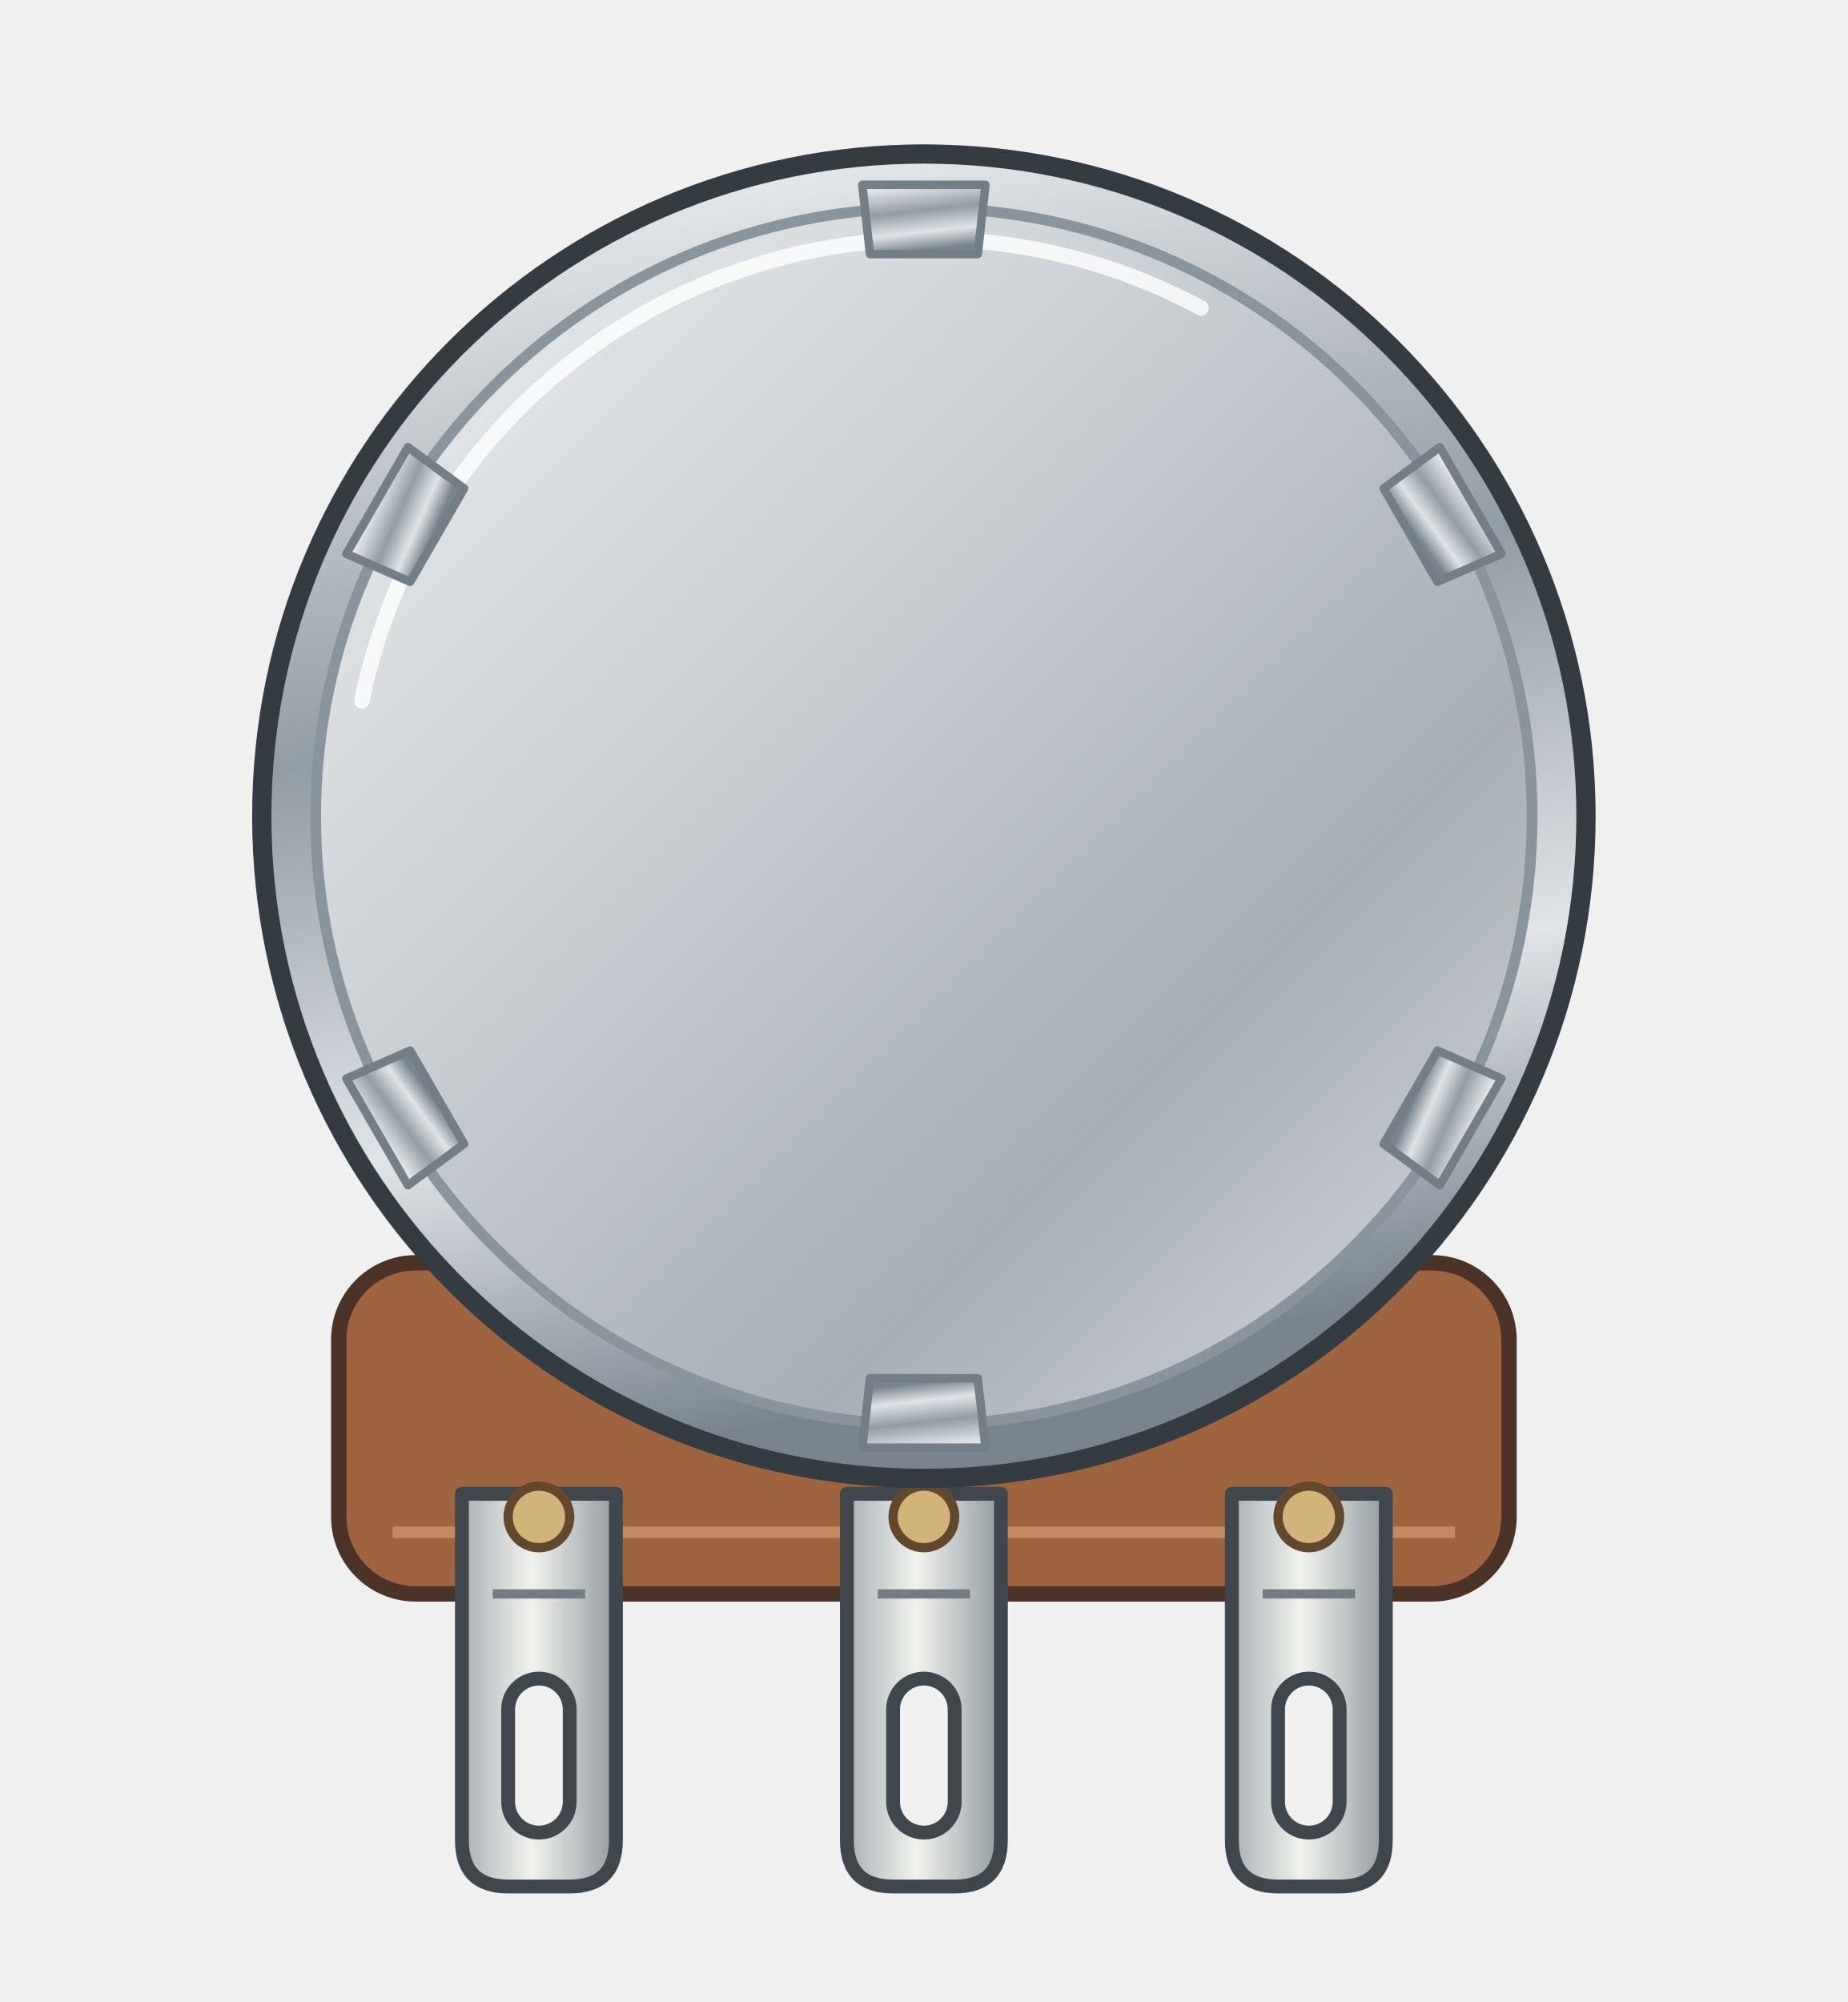
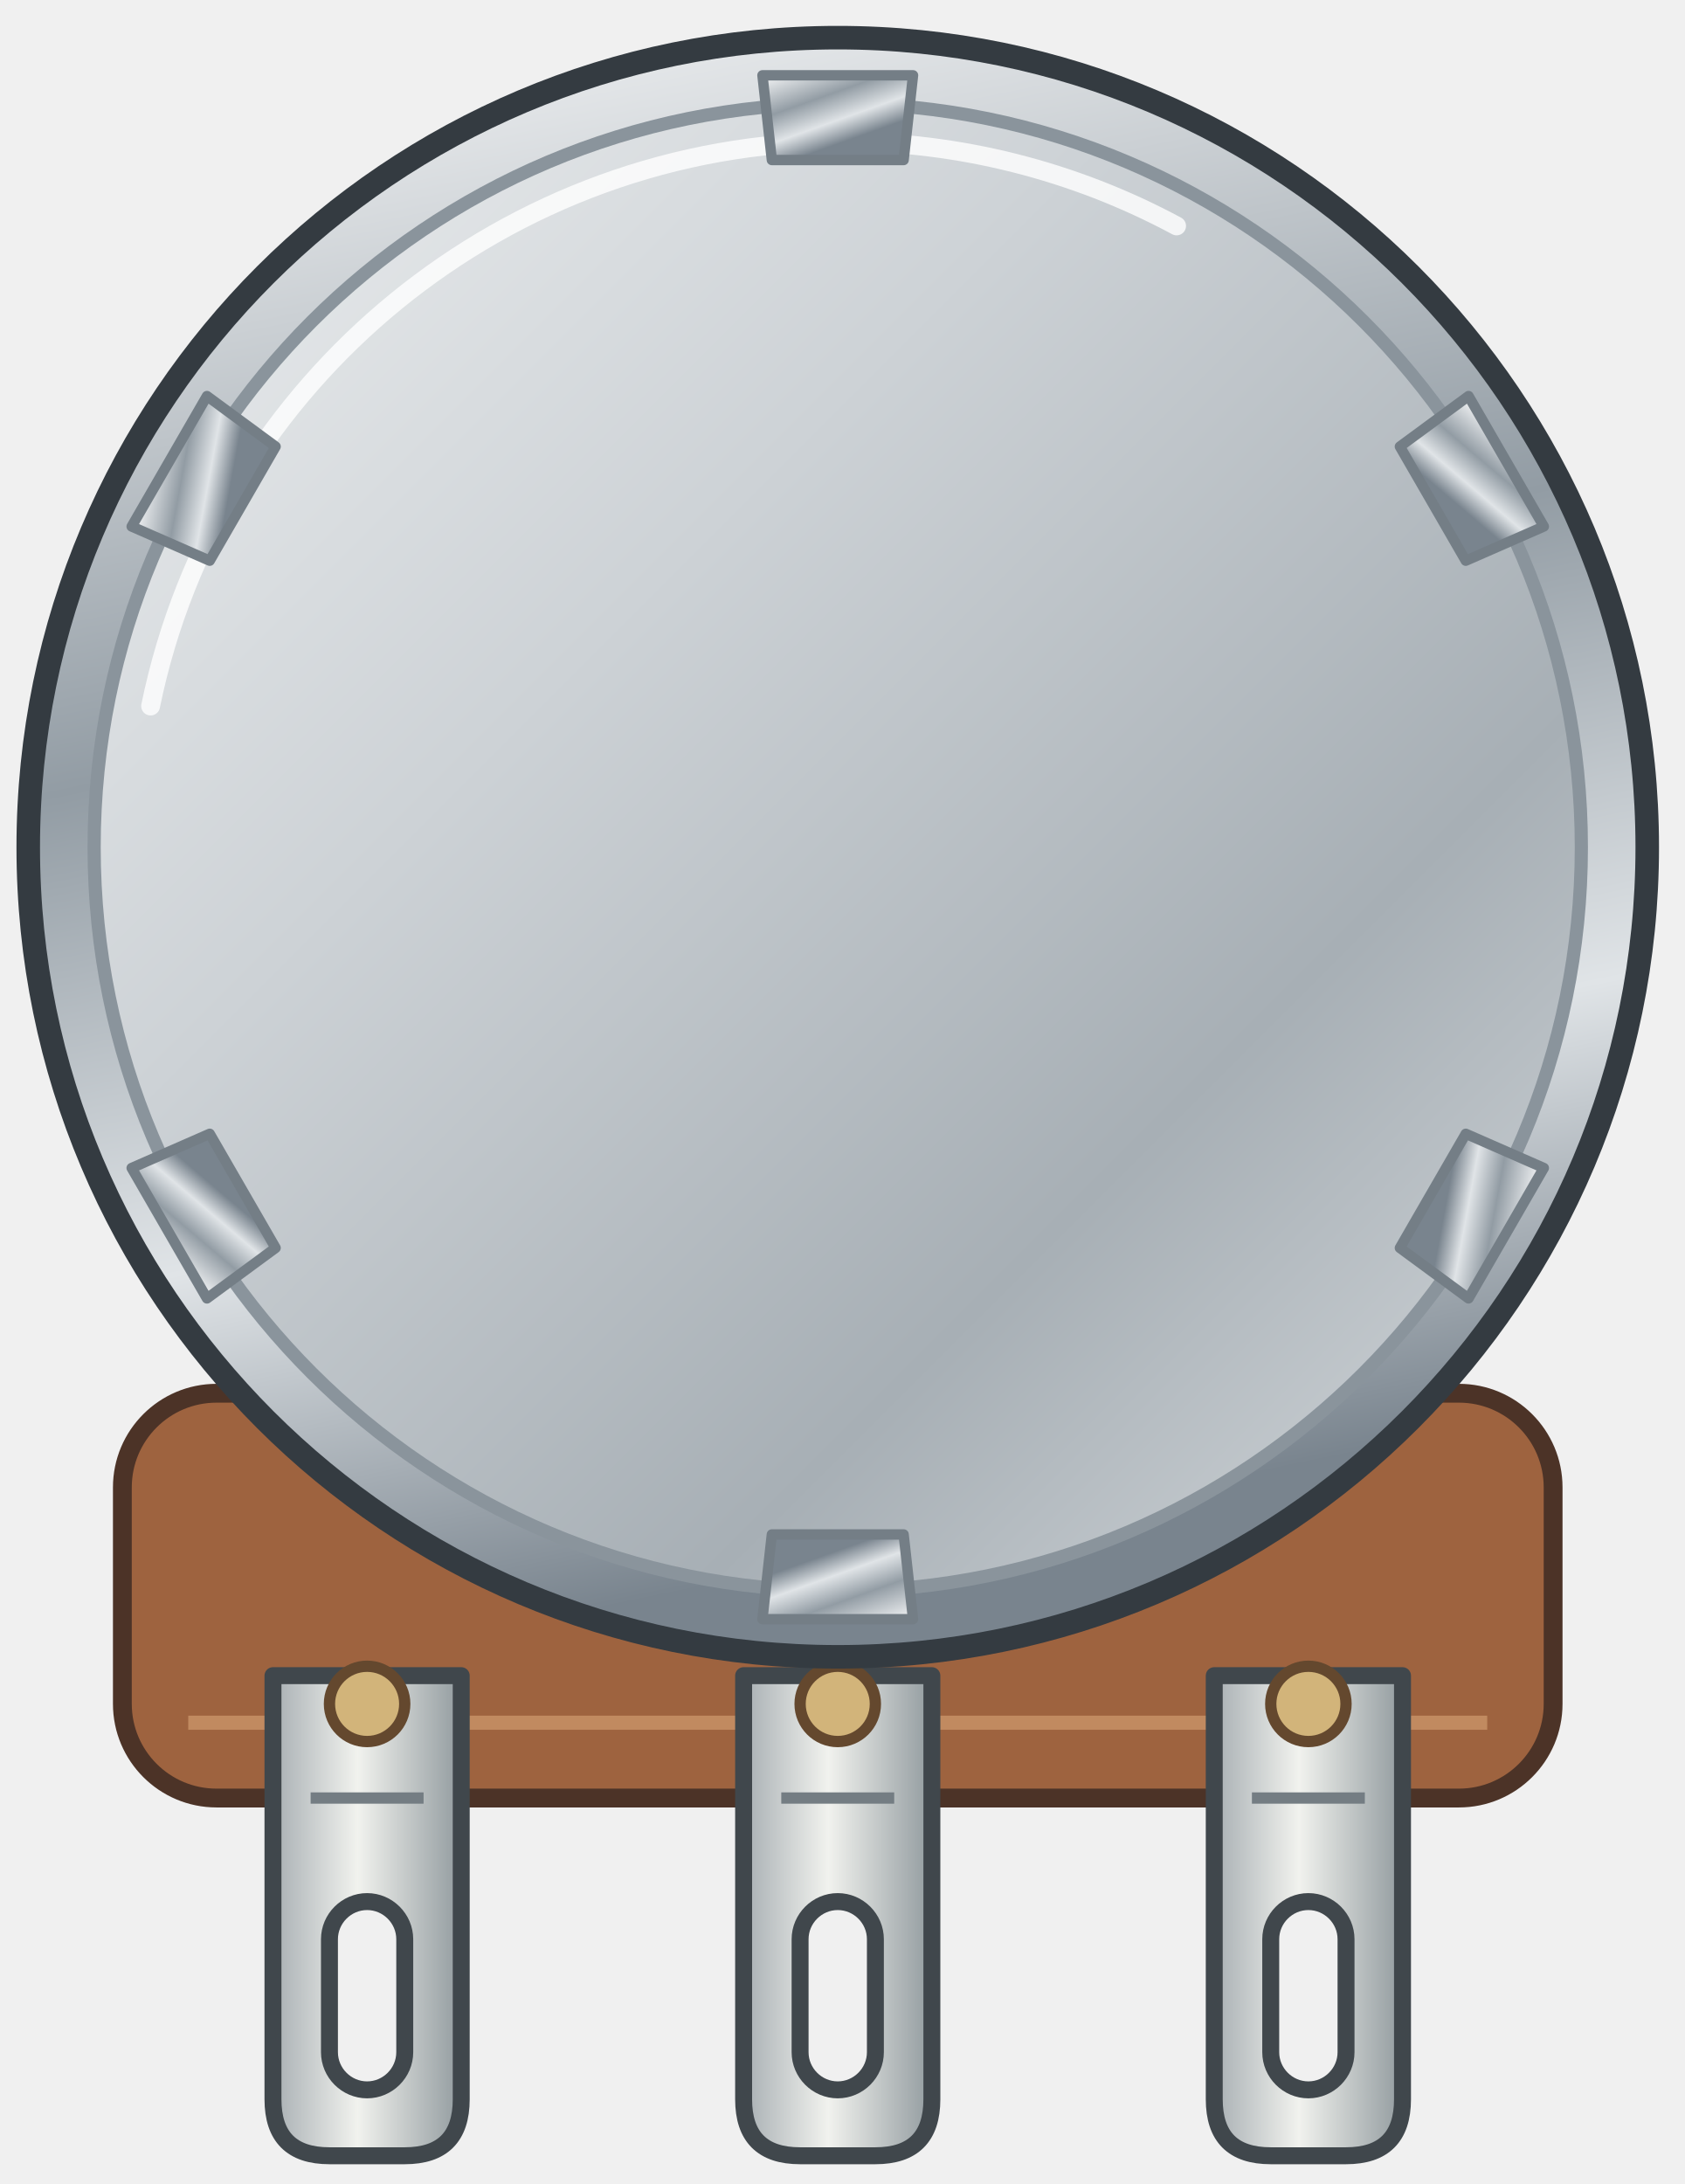
- <svg xmlns="http://www.w3.org/2000/svg" width="240" height="260" viewBox="0 0 240 260" role="img" aria-labelledby="pot-title pot-description">
+ <svg xmlns="http://www.w3.org/2000/svg" xmlns:ns1="https://www.affinity.studio/" width="100%" height="100%" viewBox="0 0 179 232" version="1.1" xml:space="preserve" style="fill-rule:evenodd;clip-rule:evenodd;">
+   <g transform="matrix(1,0,0,1,-31,-16)">
+     <path d="M186,164C191.519,164 196,168.481 196,174L196,197C196,202.519 191.519,207 186,207L54,207C48.481,207 44,202.519 44,197L44,174C44,168.481 48.481,164 54,164L186,164Z" style="fill:rgb(158,99,63);stroke:rgb(76,51,39);stroke-width:2px;" />
+   </g>
+   <g transform="matrix(1,0,0,1,-31,-16)">
+     <path d="M51,199L189,199" style="fill:none;fill-rule:nonzero;stroke:rgb(193,138,96);stroke-width:1.5px;" />
+   </g>
+   <g transform="matrix(1,0,0,1,39,-16)">
+     <g id="pot-lug">
+       <path d="M-10,194L10,194L10,239C10,243 8,245 4,245L-4,245C-8,245 -10,243 -10,239L-10,194ZM-4,222L-4,234C-4,236.194 -2.194,238 0,238C2.194,238 4,236.194 4,234L4,222C4,219.806 2.194,218 0,218C-2.194,218 -4,219.806 -4,222Z" style="fill:url(#_Linear1);stroke:rgb(64,71,76);stroke-width:1.8px;stroke-linejoin:round;" />
+       <path d="M-6,207L6,207" style="fill:none;fill-rule:nonzero;stroke:rgb(116,125,131);stroke-width:1.2px;" />
+     </g>
+   </g>
+   <g transform="matrix(1,0,0,1,89,-16)">
+     <g id="pot-lug1" ns1:id="pot-lug">
+       <path d="M-10,194L10,194L10,239C10,243 8,245 4,245L-4,245C-8,245 -10,243 -10,239L-10,194ZM-4,222L-4,234C-4,236.194 -2.194,238 0,238C2.194,238 4,236.194 4,234L4,222C4,219.806 2.194,218 0,218C-2.194,218 -4,219.806 -4,222Z" style="fill:url(#_Linear2);stroke:rgb(64,71,76);stroke-width:1.8px;stroke-linejoin:round;" />
+       <path d="M-6,207L6,207" style="fill:none;fill-rule:nonzero;stroke:rgb(116,125,131);stroke-width:1.2px;" />
+     </g>
+   </g>
+   <g transform="matrix(1,0,0,1,139,-16)">
+     <g id="pot-lug2" ns1:id="pot-lug">
+       <path d="M-10,194L10,194L10,239C10,243 8,245 4,245L-4,245C-8,245 -10,243 -10,239L-10,194ZM-4,222L-4,234C-4,236.194 -2.194,238 0,238C2.194,238 4,236.194 4,234L4,222C4,219.806 2.194,218 0,218C-2.194,218 -4,219.806 -4,222Z" style="fill:url(#_Linear3);stroke:rgb(64,71,76);stroke-width:1.8px;stroke-linejoin:round;" />
+       <path d="M-6,207L6,207" style="fill:none;fill-rule:nonzero;stroke:rgb(116,125,131);stroke-width:1.2px;" />
+     </g>
+   </g>
+   <g transform="matrix(1,0,0,1,-31,-16)">
+     <circle cx="70" cy="197" r="4" style="fill:rgb(210,180,122);stroke:rgb(100,72,46);stroke-width:1.2px;" />
+     <circle cx="120" cy="197" r="4" style="fill:rgb(210,180,122);stroke:rgb(100,72,46);stroke-width:1.2px;" />
+     <circle cx="170" cy="197" r="4" style="fill:rgb(210,180,122);stroke:rgb(100,72,46);stroke-width:1.2px;" />
+   </g>
+   <g transform="matrix(1,0,0,1,-31,-16)">
+     <circle cx="120" cy="106" r="86" style="fill:url(#_Linear4);stroke:rgb(52,59,65);stroke-width:2.5px;" />
+   </g>
+   <g transform="matrix(1,0,0,1,-31,-16)">
+     <circle cx="120" cy="106" r="79" style="fill:url(#_Linear5);stroke:rgb(138,148,156);stroke-width:1.4px;" />
+   </g>
+   <g transform="matrix(1,0,0,1,-31,-16)">
+     <path d="M47,91C54.122,56.237 84.989,31.052 120.474,31.052C132.873,31.052 145.08,34.127 156,40" style="fill:none;fill-rule:nonzero;stroke:white;stroke-opacity:0.8;stroke-width:2px;stroke-linecap:round;" />
+   </g>
+   <g transform="matrix(1,0,0,1,89,90)">
+     <g id="pot-crimp">
+       <path d="M-8,-82L8,-82L7,-73L-7,-73L-8,-82Z" style="fill:url(#_Linear6);fill-rule:nonzero;stroke:rgb(116,126,134);stroke-width:1.1px;stroke-linejoin:round;" />
+     </g>
+     <g id="pot-crimp1" ns1:id="pot-crimp" transform="matrix(0.5,0.866025,-0.866025,0.5,0,0)">
+       <path d="M-8,-82L8,-82L7,-73L-7,-73L-8,-82Z" style="fill:url(#_Linear7);fill-rule:nonzero;stroke:rgb(116,126,134);stroke-width:1.1px;stroke-linejoin:round;" />
+     </g>
+     <g id="pot-crimp2" ns1:id="pot-crimp" transform="matrix(-0.5,0.866025,-0.866025,-0.5,0,0)">
+       <path d="M-8,-82L8,-82L7,-73L-7,-73L-8,-82Z" style="fill:url(#_Linear8);fill-rule:nonzero;stroke:rgb(116,126,134);stroke-width:1.1px;stroke-linejoin:round;" />
+     </g>
+     <g id="pot-crimp3" ns1:id="pot-crimp" transform="matrix(-1,-0,0,-1,0,0)">
+       <path d="M-8,-82L8,-82L7,-73L-7,-73L-8,-82Z" style="fill:url(#_Linear9);fill-rule:nonzero;stroke:rgb(116,126,134);stroke-width:1.1px;stroke-linejoin:round;" />
+     </g>
+     <g id="pot-crimp4" ns1:id="pot-crimp" transform="matrix(-0.5,-0.866025,0.866025,-0.5,0,0)">
+       <path d="M-8,-82L8,-82L7,-73L-7,-73L-8,-82Z" style="fill:url(#_Linear10);fill-rule:nonzero;stroke:rgb(116,126,134);stroke-width:1.1px;stroke-linejoin:round;" />
+     </g>
+     <g id="pot-crimp5" ns1:id="pot-crimp" transform="matrix(0.5,-0.866025,0.866025,0.5,0,0)">
+       <path d="M-8,-82L8,-82L7,-73L-7,-73L-8,-82Z" style="fill:url(#_Linear11);fill-rule:nonzero;stroke:rgb(116,126,134);stroke-width:1.1px;stroke-linejoin:round;" />
+     </g>
+   </g>
  <defs>
-     <linearGradient id="pot-housing" x1="0" y1="0" x2="1" y2="1">
-       <stop offset="0" stop-color="#eef0f1" />
-       <stop offset="0.35" stop-color="#cdd2d6" />
-       <stop offset="0.7" stop-color="#a7afb5" />
-       <stop offset="1" stop-color="#d9dde0" />
+     <linearGradient id="_Linear1" x1="0" y1="0" x2="1" y2="0" gradientUnits="userSpaceOnUse" gradientTransform="matrix(20,0,0,20,-10,194)">
+       <stop offset="0" style="stop-color:rgb(168,175,179);stop-opacity:1" />
+       <stop offset="0.45" style="stop-color:rgb(241,242,238);stop-opacity:1" />
+       <stop offset="1" style="stop-color:rgb(146,155,159);stop-opacity:1" />
    </linearGradient>
-     <linearGradient id="pot-rim" x1="0" y1="0" x2="0.2" y2="1">
-       <stop offset="0" stop-color="#f7f8f9" />
-       <stop offset="0.45" stop-color="#929ca4" />
-       <stop offset="0.75" stop-color="#e0e4e7" />
-       <stop offset="1" stop-color="#79848e" />
+     <linearGradient id="_Linear2" x1="0" y1="0" x2="1" y2="0" gradientUnits="userSpaceOnUse" gradientTransform="matrix(20,0,0,20,-10,194)">
+       <stop offset="0" style="stop-color:rgb(168,175,179);stop-opacity:1" />
+       <stop offset="0.45" style="stop-color:rgb(241,242,238);stop-opacity:1" />
+       <stop offset="1" style="stop-color:rgb(146,155,159);stop-opacity:1" />
    </linearGradient>
-     <linearGradient id="pot-terminal" x1="0" y1="0" x2="1" y2="0">
-       <stop offset="0" stop-color="#a8afb3" />
-       <stop offset="0.45" stop-color="#f1f2ee" />
-       <stop offset="1" stop-color="#929b9f" />
+     <linearGradient id="_Linear3" x1="0" y1="0" x2="1" y2="0" gradientUnits="userSpaceOnUse" gradientTransform="matrix(20,0,0,20,-10,194)">
+       <stop offset="0" style="stop-color:rgb(168,175,179);stop-opacity:1" />
+       <stop offset="0.45" style="stop-color:rgb(241,242,238);stop-opacity:1" />
+       <stop offset="1" style="stop-color:rgb(146,155,159);stop-opacity:1" />
    </linearGradient>
-     <g id="pot-lug">
-       <path d="M-10,194 H10 V239 Q10,245 4,245 H-4 Q-10,245 -10,239 Z                M-4,222 V234 A4,4 0 0 0 4,234 V222 A4,4 0 0 0 -4,222 Z" fill="url(#pot-terminal)" fill-rule="evenodd" stroke="#40474c" stroke-width="1.8" stroke-linejoin="round" />
-       <path d="M-6,207 H6" fill="none" stroke="#747d83" stroke-width="1.2" />
-     </g>
-     <g id="pot-crimp">
-       <path d="M-8,-82 H8 L7,-73 H-7 Z" fill="url(#pot-rim)" stroke="#747e86" stroke-width="1.1" stroke-linejoin="round" />
-     </g>
+     <linearGradient id="_Linear4" x1="0" y1="0" x2="1" y2="0" gradientUnits="userSpaceOnUse" gradientTransform="matrix(34.4,172,-172,34.4,34,20)">
+       <stop offset="0" style="stop-color:rgb(247,248,249);stop-opacity:1" />
+       <stop offset="0.45" style="stop-color:rgb(146,156,164);stop-opacity:1" />
+       <stop offset="0.75" style="stop-color:rgb(224,228,231);stop-opacity:1" />
+       <stop offset="1" style="stop-color:rgb(121,132,142);stop-opacity:1" />
+     </linearGradient>
+     <linearGradient id="_Linear5" x1="0" y1="0" x2="1" y2="0" gradientUnits="userSpaceOnUse" gradientTransform="matrix(158,158,-158,158,41,27)">
+       <stop offset="0" style="stop-color:rgb(238,240,241);stop-opacity:1" />
+       <stop offset="0.35" style="stop-color:rgb(205,210,214);stop-opacity:1" />
+       <stop offset="0.7" style="stop-color:rgb(167,175,181);stop-opacity:1" />
+       <stop offset="1" style="stop-color:rgb(217,221,224);stop-opacity:1" />
+     </linearGradient>
+     <linearGradient id="_Linear6" x1="0" y1="0" x2="1" y2="0" gradientUnits="userSpaceOnUse" gradientTransform="matrix(3.2,9,-9,3.2,-8,-82)">
+       <stop offset="0" style="stop-color:rgb(247,248,249);stop-opacity:1" />
+       <stop offset="0.45" style="stop-color:rgb(146,156,164);stop-opacity:1" />
+       <stop offset="0.75" style="stop-color:rgb(224,228,231);stop-opacity:1" />
+       <stop offset="1" style="stop-color:rgb(121,132,142);stop-opacity:1" />
+     </linearGradient>
+     <linearGradient id="_Linear7" x1="0" y1="0" x2="1" y2="0" gradientUnits="userSpaceOnUse" gradientTransform="matrix(3.2,9,-9,3.2,-8,-82)">
+       <stop offset="0" style="stop-color:rgb(247,248,249);stop-opacity:1" />
+       <stop offset="0.45" style="stop-color:rgb(146,156,164);stop-opacity:1" />
+       <stop offset="0.75" style="stop-color:rgb(224,228,231);stop-opacity:1" />
+       <stop offset="1" style="stop-color:rgb(121,132,142);stop-opacity:1" />
+     </linearGradient>
+     <linearGradient id="_Linear8" x1="0" y1="0" x2="1" y2="0" gradientUnits="userSpaceOnUse" gradientTransform="matrix(3.2,9,-9,3.2,-8,-82)">
+       <stop offset="0" style="stop-color:rgb(247,248,249);stop-opacity:1" />
+       <stop offset="0.45" style="stop-color:rgb(146,156,164);stop-opacity:1" />
+       <stop offset="0.75" style="stop-color:rgb(224,228,231);stop-opacity:1" />
+       <stop offset="1" style="stop-color:rgb(121,132,142);stop-opacity:1" />
+     </linearGradient>
+     <linearGradient id="_Linear9" x1="0" y1="0" x2="1" y2="0" gradientUnits="userSpaceOnUse" gradientTransform="matrix(3.2,9,-9,3.2,-8,-82)">
+       <stop offset="0" style="stop-color:rgb(247,248,249);stop-opacity:1" />
+       <stop offset="0.45" style="stop-color:rgb(146,156,164);stop-opacity:1" />
+       <stop offset="0.75" style="stop-color:rgb(224,228,231);stop-opacity:1" />
+       <stop offset="1" style="stop-color:rgb(121,132,142);stop-opacity:1" />
+     </linearGradient>
+     <linearGradient id="_Linear10" x1="0" y1="0" x2="1" y2="0" gradientUnits="userSpaceOnUse" gradientTransform="matrix(3.2,9,-9,3.2,-8,-82)">
+       <stop offset="0" style="stop-color:rgb(247,248,249);stop-opacity:1" />
+       <stop offset="0.45" style="stop-color:rgb(146,156,164);stop-opacity:1" />
+       <stop offset="0.75" style="stop-color:rgb(224,228,231);stop-opacity:1" />
+       <stop offset="1" style="stop-color:rgb(121,132,142);stop-opacity:1" />
+     </linearGradient>
+     <linearGradient id="_Linear11" x1="0" y1="0" x2="1" y2="0" gradientUnits="userSpaceOnUse" gradientTransform="matrix(3.2,9,-9,3.2,-8,-82)">
+       <stop offset="0" style="stop-color:rgb(247,248,249);stop-opacity:1" />
+       <stop offset="0.45" style="stop-color:rgb(146,156,164);stop-opacity:1" />
+       <stop offset="0.75" style="stop-color:rgb(224,228,231);stop-opacity:1" />
+       <stop offset="1" style="stop-color:rgb(121,132,142);stop-opacity:1" />
+     </linearGradient>
  </defs>
-   <rect x="44" y="164" width="152" height="43" rx="10" fill="#9e633f" stroke="#4c3327" stroke-width="2" />
-   <path d="M51,199 H189" fill="none" stroke="#c18a60" stroke-width="1.5" />
-   <g transform="translate(70 0)">
-     <use href="#pot-lug" />
-   </g>
-   <g transform="translate(120 0)">
-     <use href="#pot-lug" />
-   </g>
-   <g transform="translate(170 0)">
-     <use href="#pot-lug" />
-   </g>
-   <g fill="#d2b47a" stroke="#64482e" stroke-width="1.2">
-     <circle cx="70" cy="197" r="4" />
-     <circle cx="120" cy="197" r="4" />
-     <circle cx="170" cy="197" r="4" />
-   </g>
-   <circle cx="120" cy="106" r="86" fill="url(#pot-rim)" stroke="#343b41" stroke-width="2.5" />
-   <circle cx="120" cy="106" r="79" fill="url(#pot-housing)" stroke="#8a949c" stroke-width="1.4" />
-   <path d="M47,91 A75,75 0 0 1 156,40" fill="none" stroke="#ffffff" stroke-opacity="0.8" stroke-width="2" stroke-linecap="round" />
-   <g transform="translate(120 106)">
-     <use href="#pot-crimp" />
-     <use href="#pot-crimp" transform="rotate(60)" />
-     <use href="#pot-crimp" transform="rotate(120)" />
-     <use href="#pot-crimp" transform="rotate(180)" />
-     <use href="#pot-crimp" transform="rotate(240)" />
-     <use href="#pot-crimp" transform="rotate(300)" />
-   </g>
</svg>
